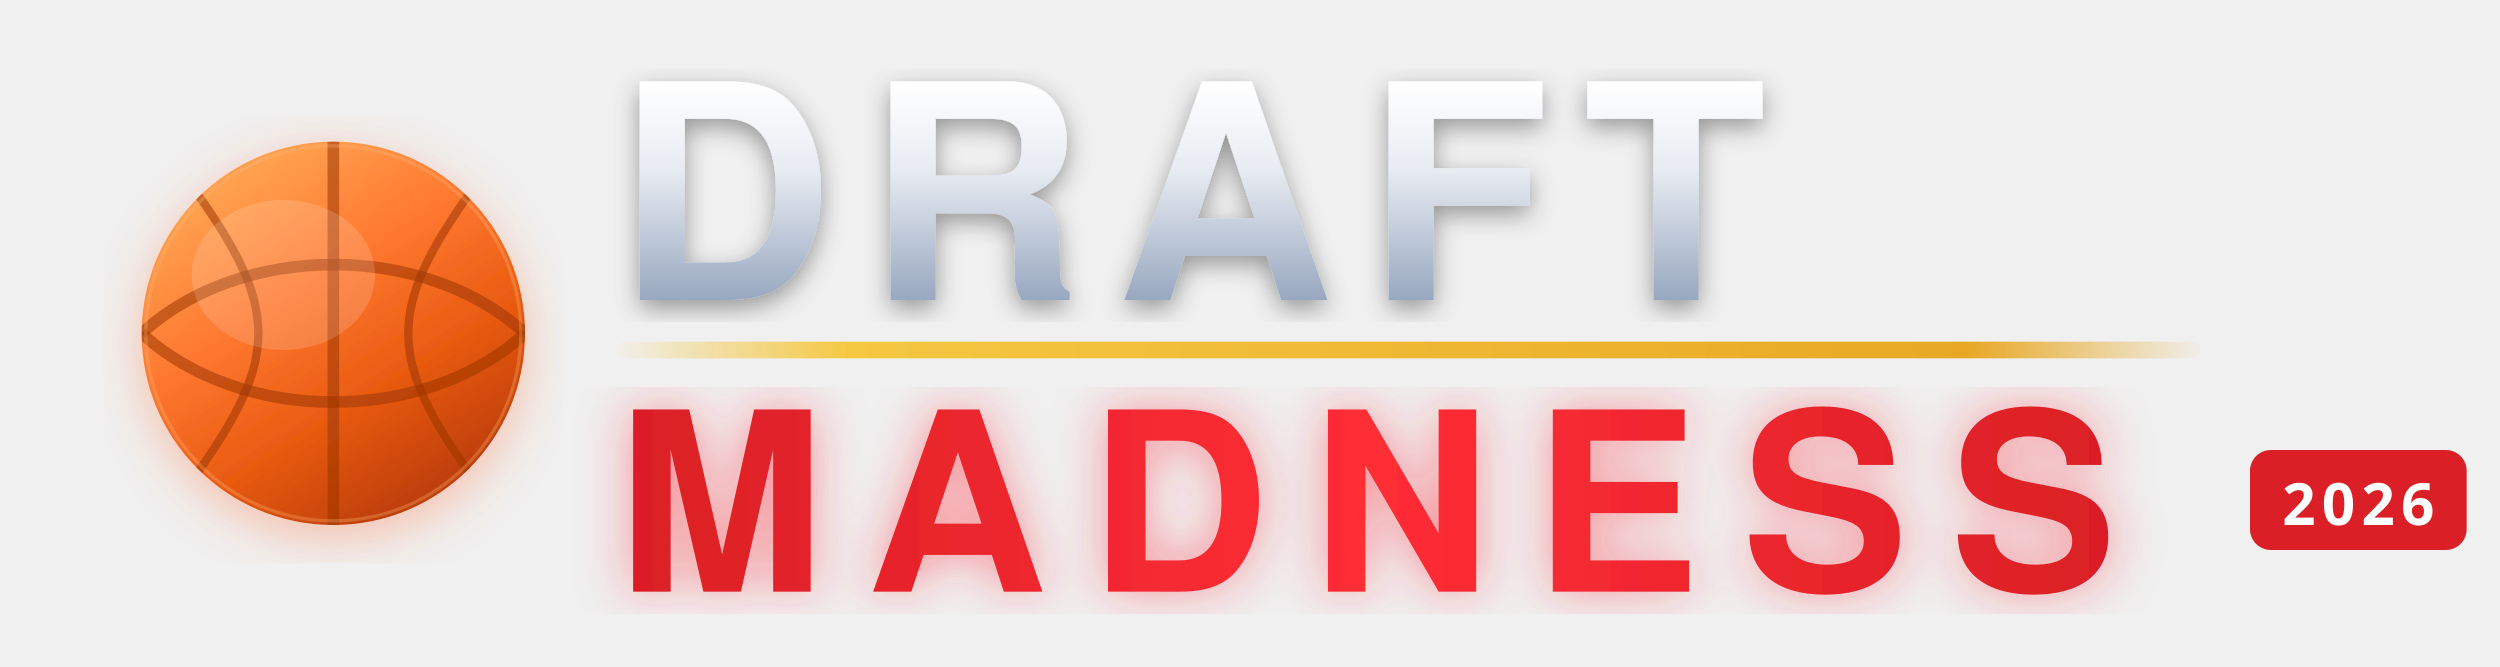
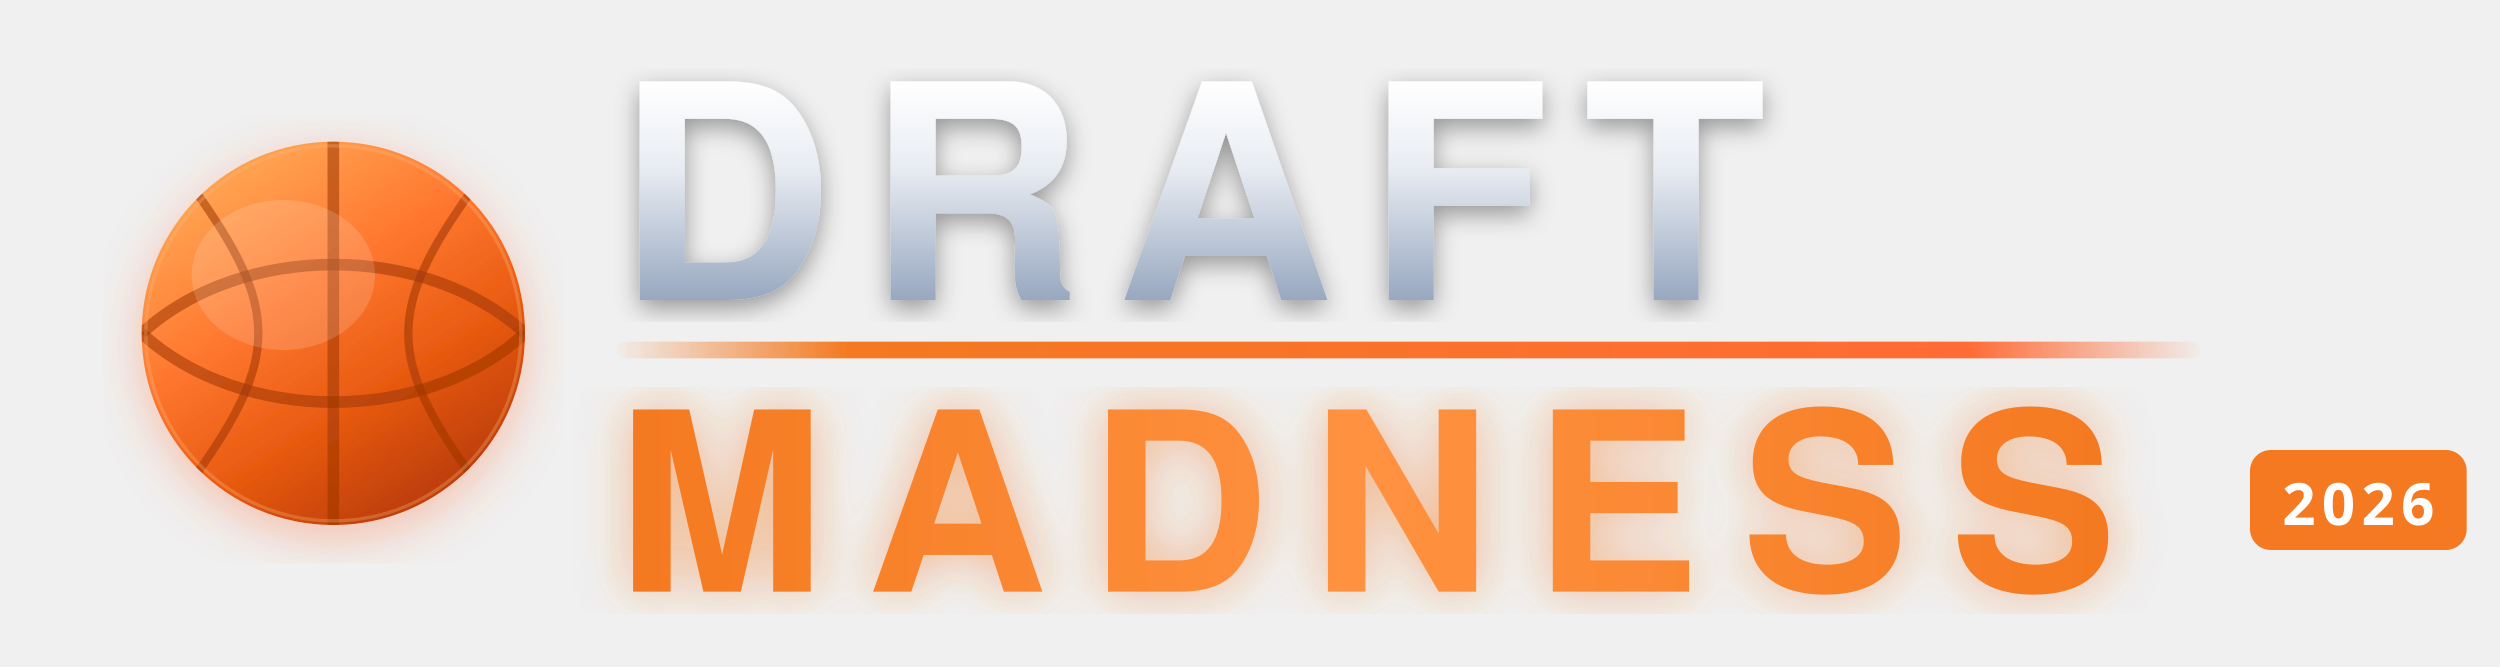
<svg xmlns="http://www.w3.org/2000/svg" viewBox="0 0 600 160">
  <defs>
-     <linearGradient id="crimson" x1="0%" y1="0%" x2="100%" y2="0%">
-       <stop offset="0%" style="stop-color:#da1f26" />
-       <stop offset="50%" style="stop-color:#ff2d35" />
-       <stop offset="100%" style="stop-color:#da1f26" />
+     <linearGradient id="orange-grad" x1="0%" y1="0%" x2="100%" y2="0%">
+       <stop offset="0%" style="stop-color:#f47920" />
+       <stop offset="50%" style="stop-color:#ff9240" />
+       <stop offset="100%" style="stop-color:#f47920" />
    </linearGradient>
    <linearGradient id="chrome" x1="0%" y1="0%" x2="0%" y2="100%">
      <stop offset="0%" style="stop-color:#ffffff" />
      <stop offset="40%" style="stop-color:#e8ecf2" />
      <stop offset="100%" style="stop-color:#98a8c0" />
    </linearGradient>
-     <linearGradient id="gold-line" x1="0%" y1="0%" x2="100%" y2="0%">
-       <stop offset="0%" style="stop-color:#f5c842; stop-opacity:0" />
-       <stop offset="15%" style="stop-color:#f5c842" />
-       <stop offset="85%" style="stop-color:#e8a825" />
-       <stop offset="100%" style="stop-color:#e8a825; stop-opacity:0" />
+     <linearGradient id="accent-line" x1="0%" y1="0%" x2="100%" y2="0%">
+       <stop offset="0%" style="stop-color:#f47920; stop-opacity:0" />
+       <stop offset="15%" style="stop-color:#f47920" />
+       <stop offset="85%" style="stop-color:#ff6b35" />
+       <stop offset="100%" style="stop-color:#ff6b35; stop-opacity:0" />
    </linearGradient>
    <linearGradient id="ball" x1="25%" y1="10%" x2="75%" y2="90%">
      <stop offset="0%" style="stop-color:#ffA050" />
      <stop offset="35%" style="stop-color:#ff7830" />
      <stop offset="70%" style="stop-color:#e85a10" />
      <stop offset="100%" style="stop-color:#c04008" />
    </linearGradient>
-     <filter id="glow-red">
+     <filter id="glow-orange">
      <feGaussianBlur stdDeviation="6" result="blur" />
-       <feFlood flood-color="#ff2d35" flood-opacity="0.5" />
+       <feFlood flood-color="#f47920" flood-opacity="0.5" />
      <feComposite in2="blur" operator="in" />
      <feComposite in="SourceGraphic" />
    </filter>
    <filter id="txt-shadow">
      <feDropShadow dx="0" dy="2" stdDeviation="3" flood-color="#00000060" />
    </filter>
    <filter id="ball-shadow">
      <feDropShadow dx="0" dy="3" stdDeviation="6" flood-color="#ff6b3560" />
    </filter>
    <clipPath id="bc">
      <circle cx="0" cy="0" r="46" />
    </clipPath>
  </defs>
  <g transform="translate(80, 80)" filter="url(#ball-shadow)">
    <circle cx="0" cy="0" r="46" fill="url(#ball)" />
    <g clip-path="url(#bc)" stroke="#9a3500" stroke-opacity="0.55" fill="none">
      <path d="M-46,0 C-22,-22 22,-22 46,0" stroke-width="2.8" />
      <path d="M-46,0 C-22,22 22,22 46,0" stroke-width="2.8" />
      <line x1="0" y1="-46" x2="0" y2="46" stroke-width="2.8" />
      <path d="M-33,-34 C-13,-6 -13,6 -33,34" stroke-width="2" />
      <path d="M33,-34 C13,-6 13,6 33,34" stroke-width="2" />
    </g>
    <ellipse cx="-12" cy="-14" rx="22" ry="18" fill="white" opacity="0.15" />
    <circle cx="0" cy="0" r="45" fill="none" stroke="#ffb87a" stroke-width="0.8" opacity="0.3" />
  </g>
  <text x="148" y="72" font-family="'Arial Black','Impact','Helvetica Neue',sans-serif" font-size="72" font-weight="900" fill="url(#chrome)" letter-spacing="8" filter="url(#txt-shadow)">DRAFT</text>
-   <rect x="148" y="82" width="380" height="4" rx="2" fill="url(#gold-line)" />
-   <text x="148" y="142" font-family="'Arial Black','Impact','Helvetica Neue',sans-serif" font-size="60" font-weight="900" fill="url(#crimson)" letter-spacing="10" filter="url(#glow-red)">MADNESS</text>
-   <rect x="540" y="108" width="52" height="24" rx="5" fill="#da1f26" />
+   <rect x="148" y="82" width="380" height="4" rx="2" fill="url(#accent-line)" />
+   <text x="148" y="142" font-family="'Arial Black','Impact','Helvetica Neue',sans-serif" font-size="60" font-weight="900" fill="url(#orange-grad)" letter-spacing="10" filter="url(#glow-orange)">MADNESS</text>
+   <rect x="540" y="108" width="52" height="24" rx="5" fill="#f47920" />
  <text x="566" y="126" text-anchor="middle" font-family="'Arial Black',sans-serif" font-size="14" font-weight="900" fill="white" letter-spacing="1.5">2026</text>
</svg>
